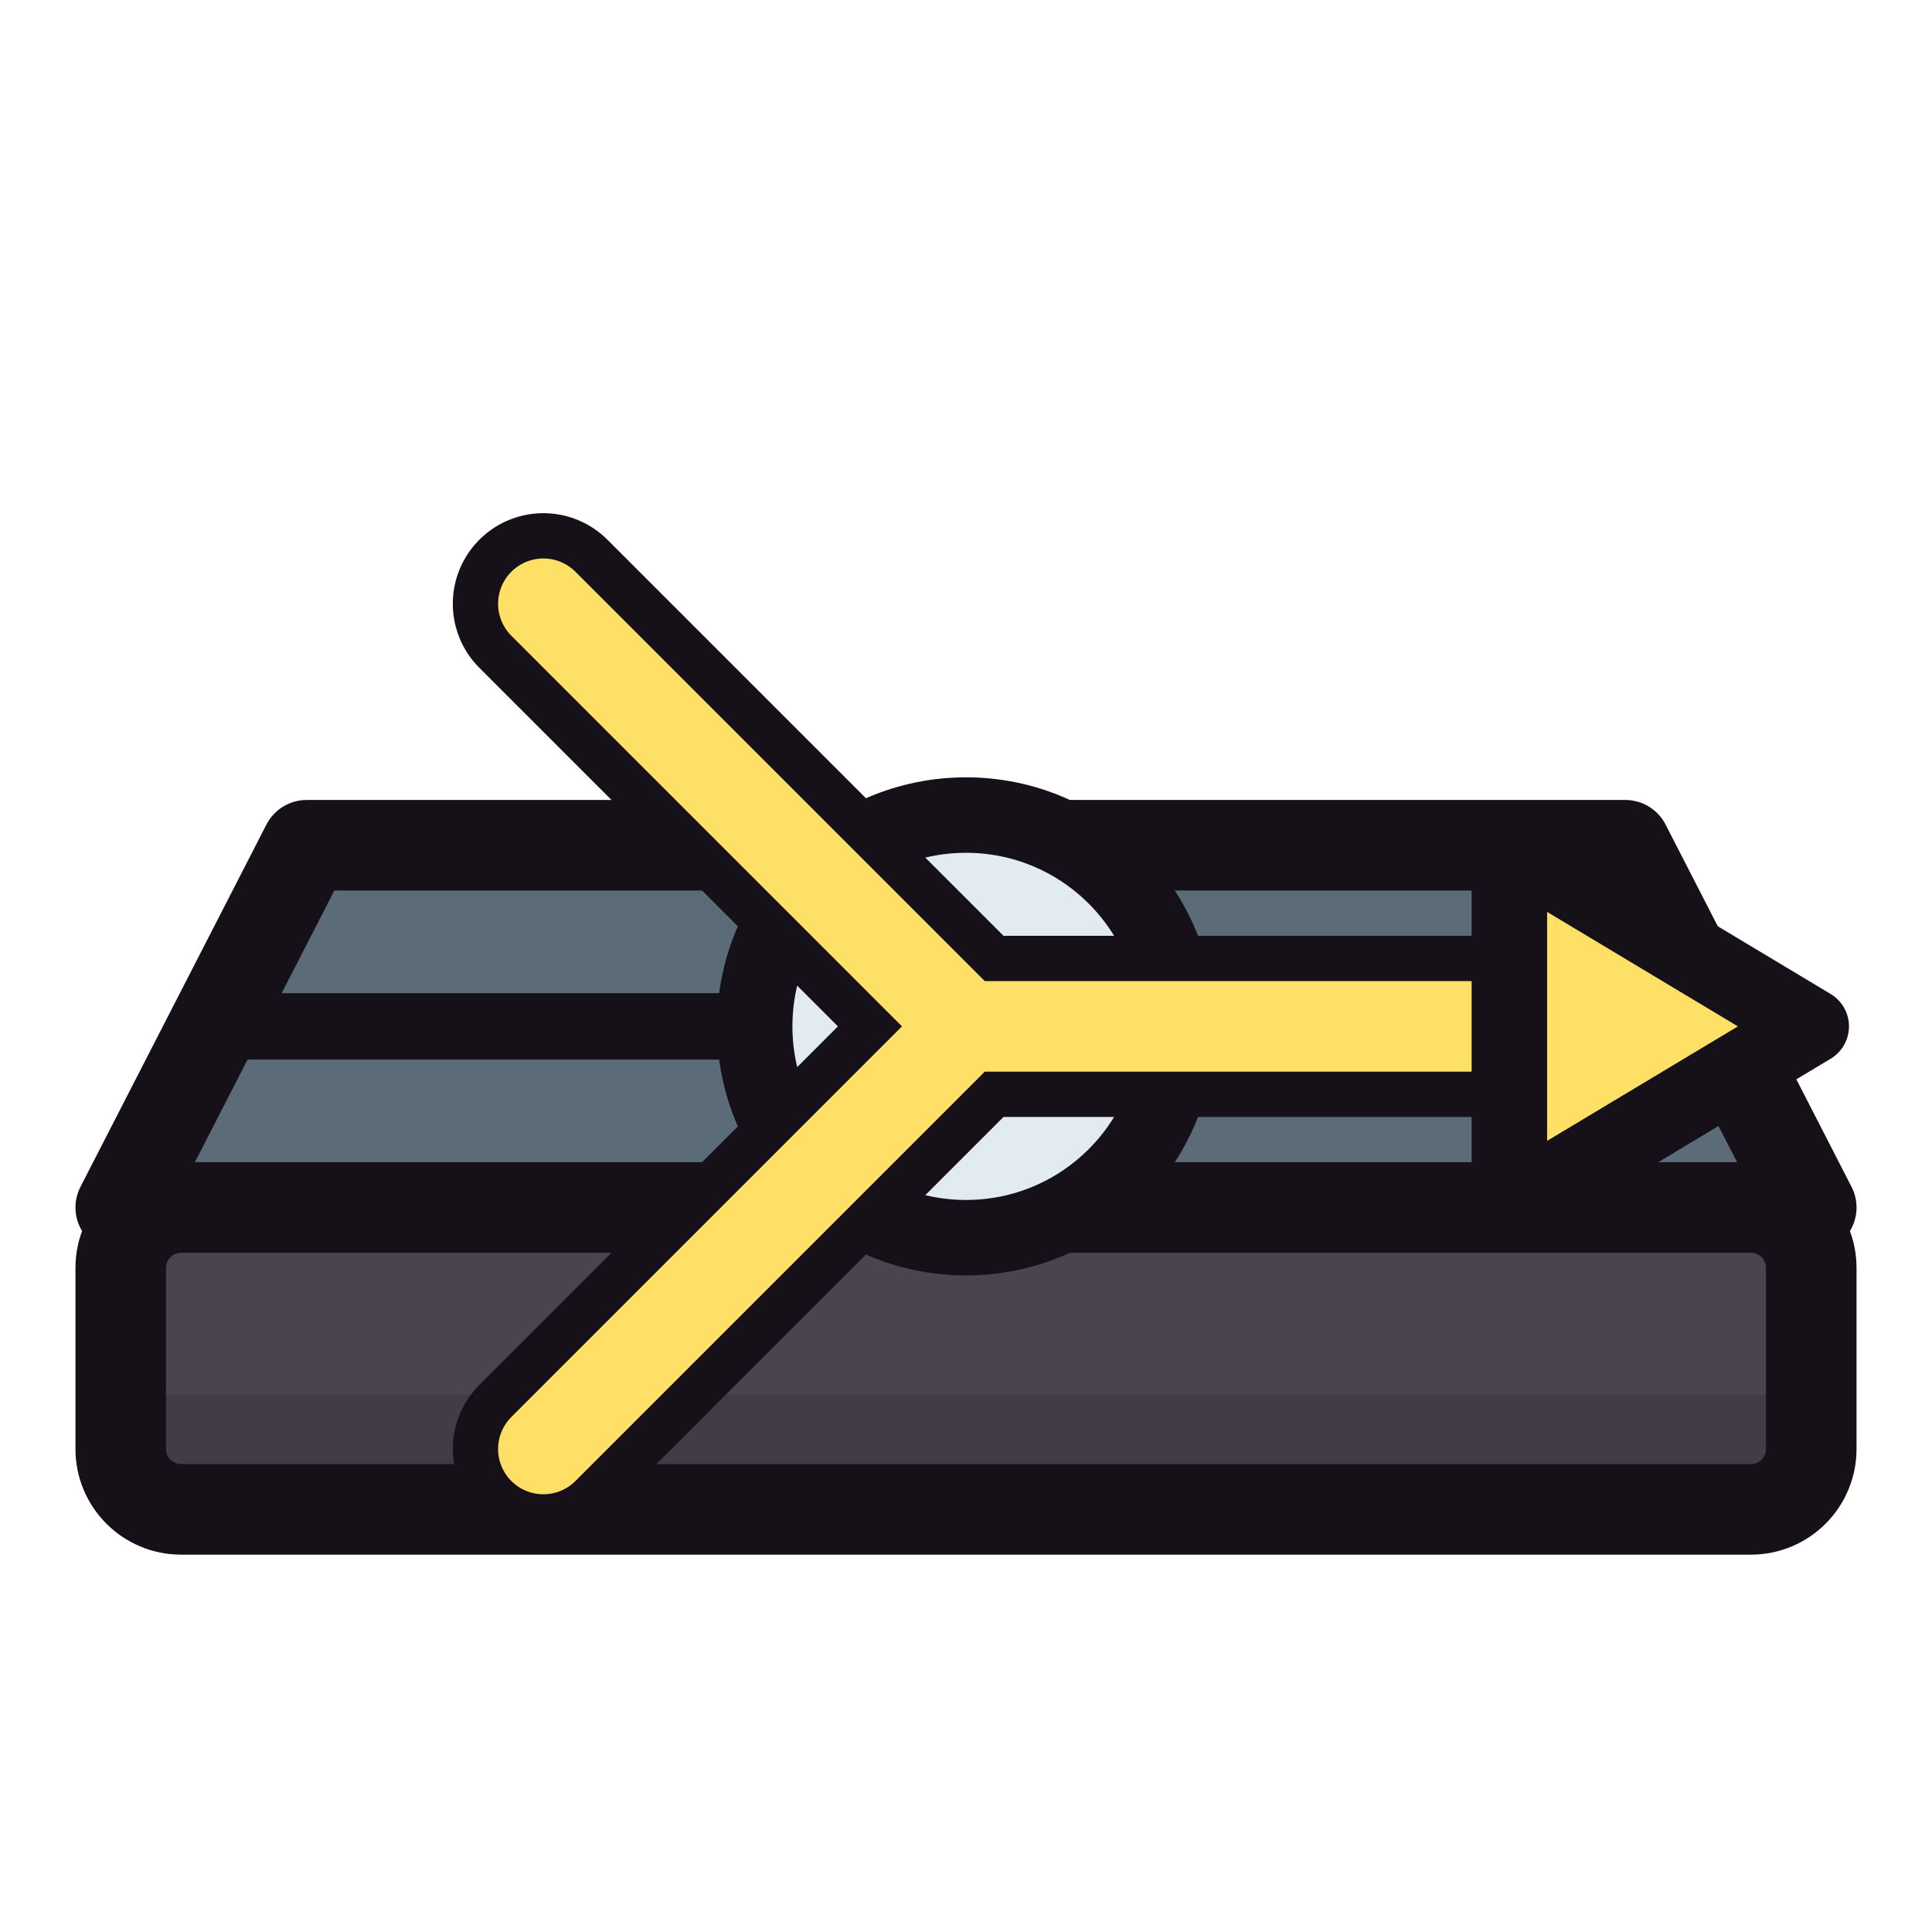
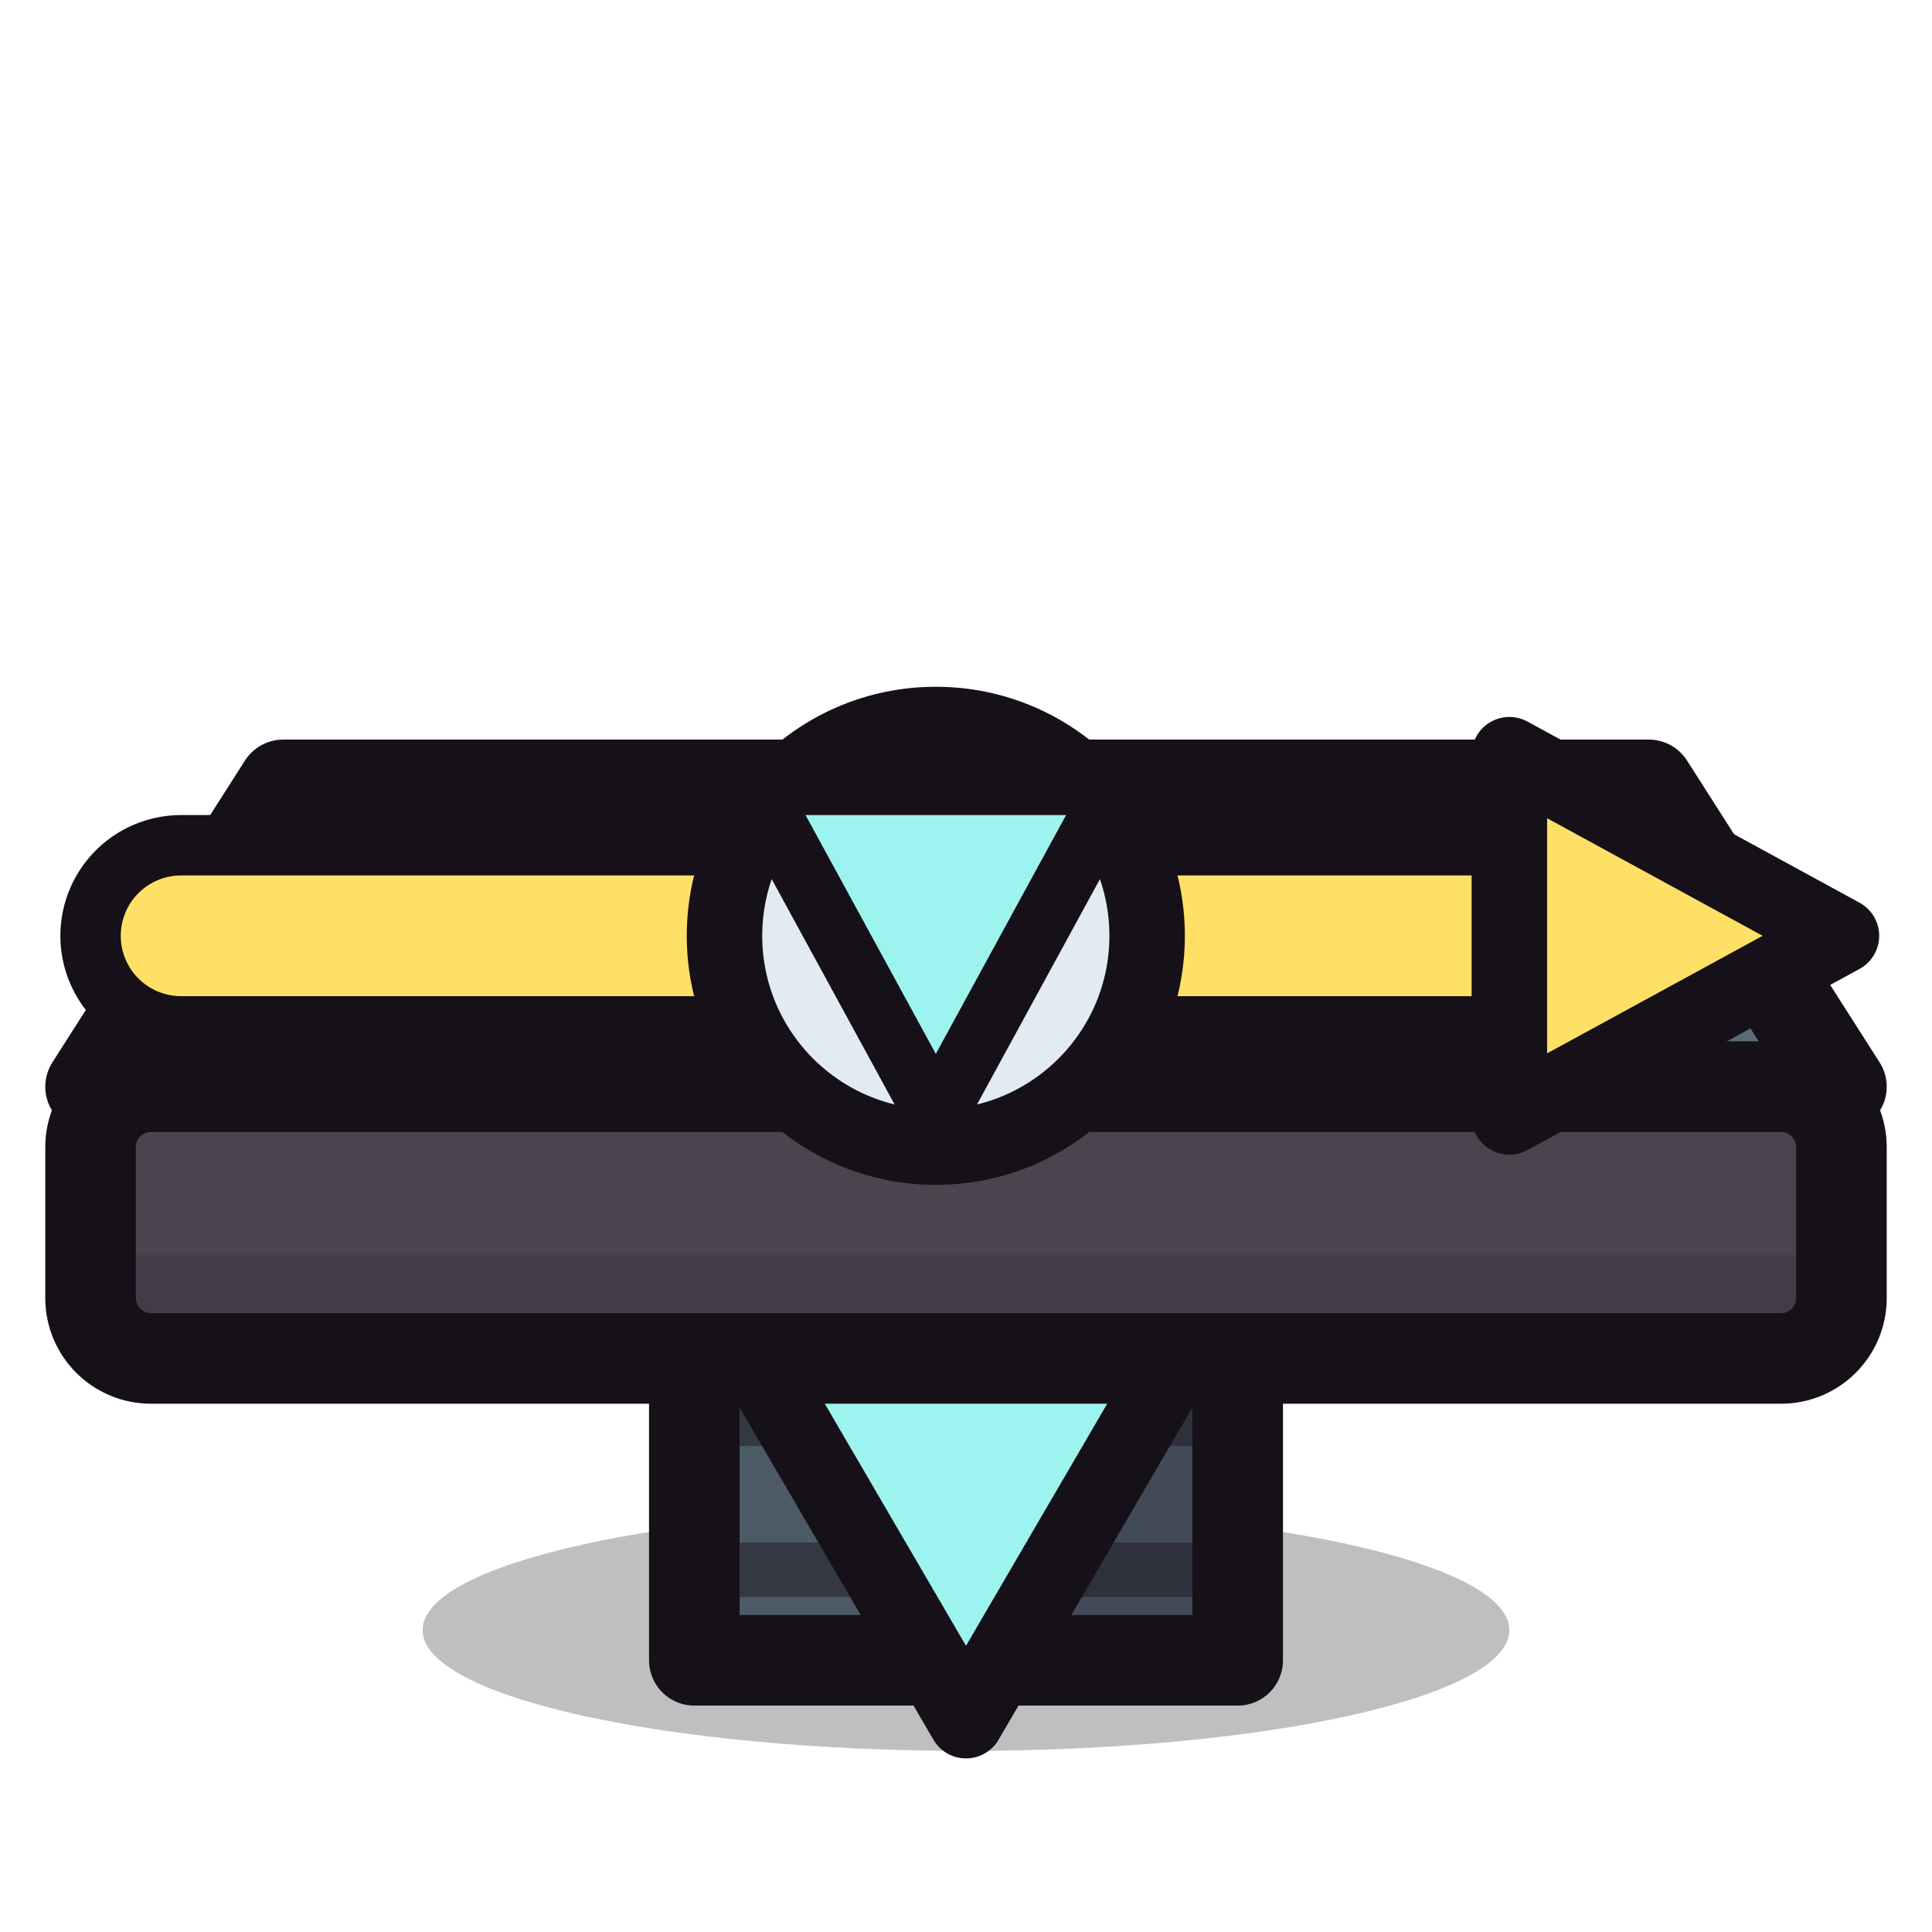
<svg xmlns="http://www.w3.org/2000/svg" viewBox="0 0 64 64">
-   <path d="M4 40 H60 L53.84 28 H10.16 Z" fill="#5c6b78" stroke="#161018" stroke-width="3" stroke-linejoin="round" />
-   <rect x="4" y="40" width="56" height="10" rx="2" fill="#4a444f" stroke="#161018" stroke-width="3" />
-   <path d="M4 46.2 h56 v3.8 h-56 Z" fill="#161018" opacity="0.16" />
-   <path d="M6 34 H58" stroke="#161018" stroke-width="2.2" />
-   <circle cx="32" cy="34" r="7" fill="#e2ebf2" stroke="#161018" stroke-width="2.5" />
-   <g stroke="#161018" stroke-width="6" stroke-linecap="round">
-     <path d="M32 34 H54 M32 34 L18 20 M32 34 L18 48" />
-   </g>
-   <g stroke="#ffe066" stroke-width="3" stroke-linecap="round">
-     <path d="M32 34 H54 M32 34 L18 20 M32 34 L18 48" />
-   </g>
-   <path d="M50 28 L60 34 L50 40 Z" fill="#ffe066" stroke="#161018" stroke-width="2.5" stroke-linejoin="round" />
+   <ellipse cx="32" cy="54" rx="18" ry="4" fill="#000" opacity="0.25" />
+   <path d="M23 28 h18 v27 h-18 Z" fill="#4c5a66" stroke="#161018" stroke-width="3" stroke-linejoin="round" />
+   <path d="M32 28 h9 v27 h-9 Z" fill="#161018" opacity="0.2" />
+   <path d="M23 47 H41 M23 52 H41" stroke="#161018" stroke-width="1.8" opacity="0.45" />
+   <path d="M25 45 L32 57 L39 45 Z" fill="#9df4ee" stroke="#161018" stroke-width="2.5" stroke-linejoin="round" />
+   <path d="M3 36 H61 L54.62 26 H9.38 Z" fill="#5c6b78" stroke="#161018" stroke-width="3" stroke-linejoin="round" />
+   <rect x="3" y="36" width="58" height="9" rx="2" fill="#4a444f" stroke="#161018" stroke-width="3" />
+   <path d="M3 41.58 h58 v3.42 h-58 Z" fill="#161018" opacity="0.16" />
+   <path d="M12 26 V36 M20 26 V36 M46 26 V36 M54 26 V36" stroke="#161018" stroke-width="1.8" opacity="0.45" />
+   <path d="M6 31 H50" stroke="#161018" stroke-width="8" stroke-linecap="round" />
+   <path d="M6 31 H50" stroke="#ffe066" stroke-width="4" stroke-linecap="round" />
+   <circle cx="31" cy="31" r="7" fill="#e2ebf2" stroke="#161018" stroke-width="2.5" />
+   <path d="M25 26 L37 26 L31 37 Z" fill="#9df4ee" stroke="#161018" stroke-width="2" stroke-linejoin="round" />
+   <path d="M50 25 L61 31 L50 37 Z" fill="#ffe066" stroke="#161018" stroke-width="2.5" stroke-linejoin="round" />
</svg>
